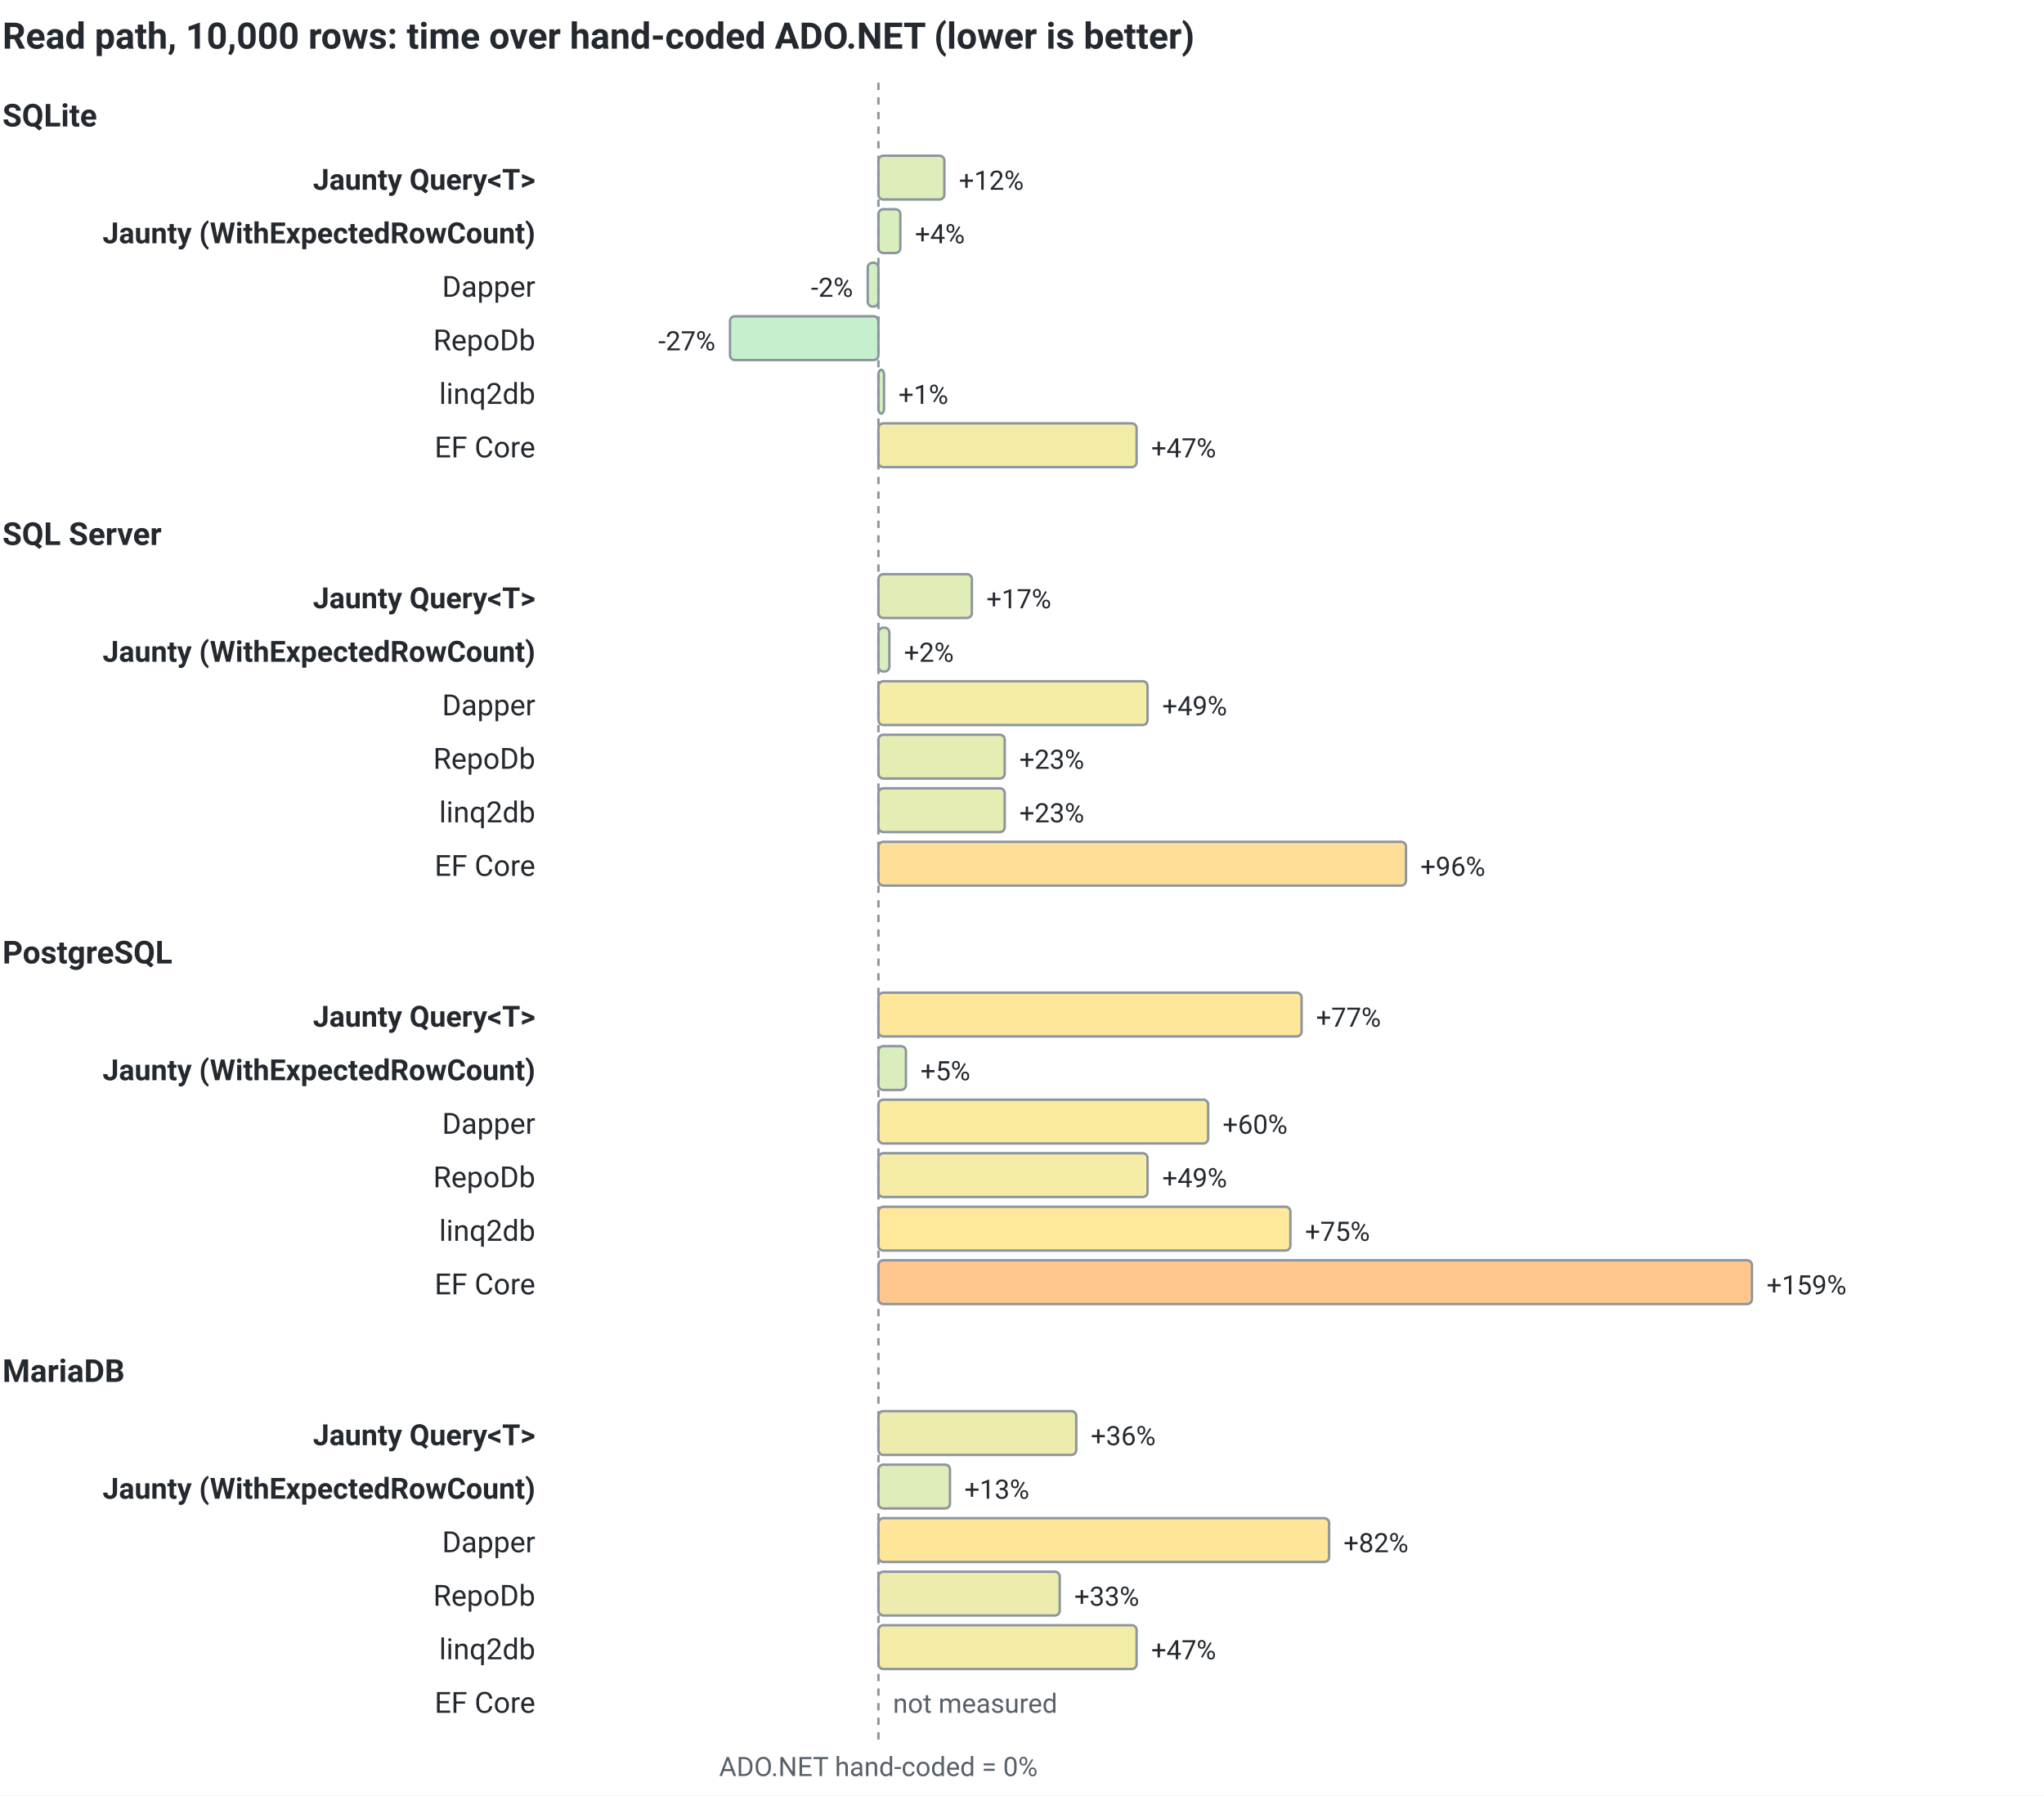
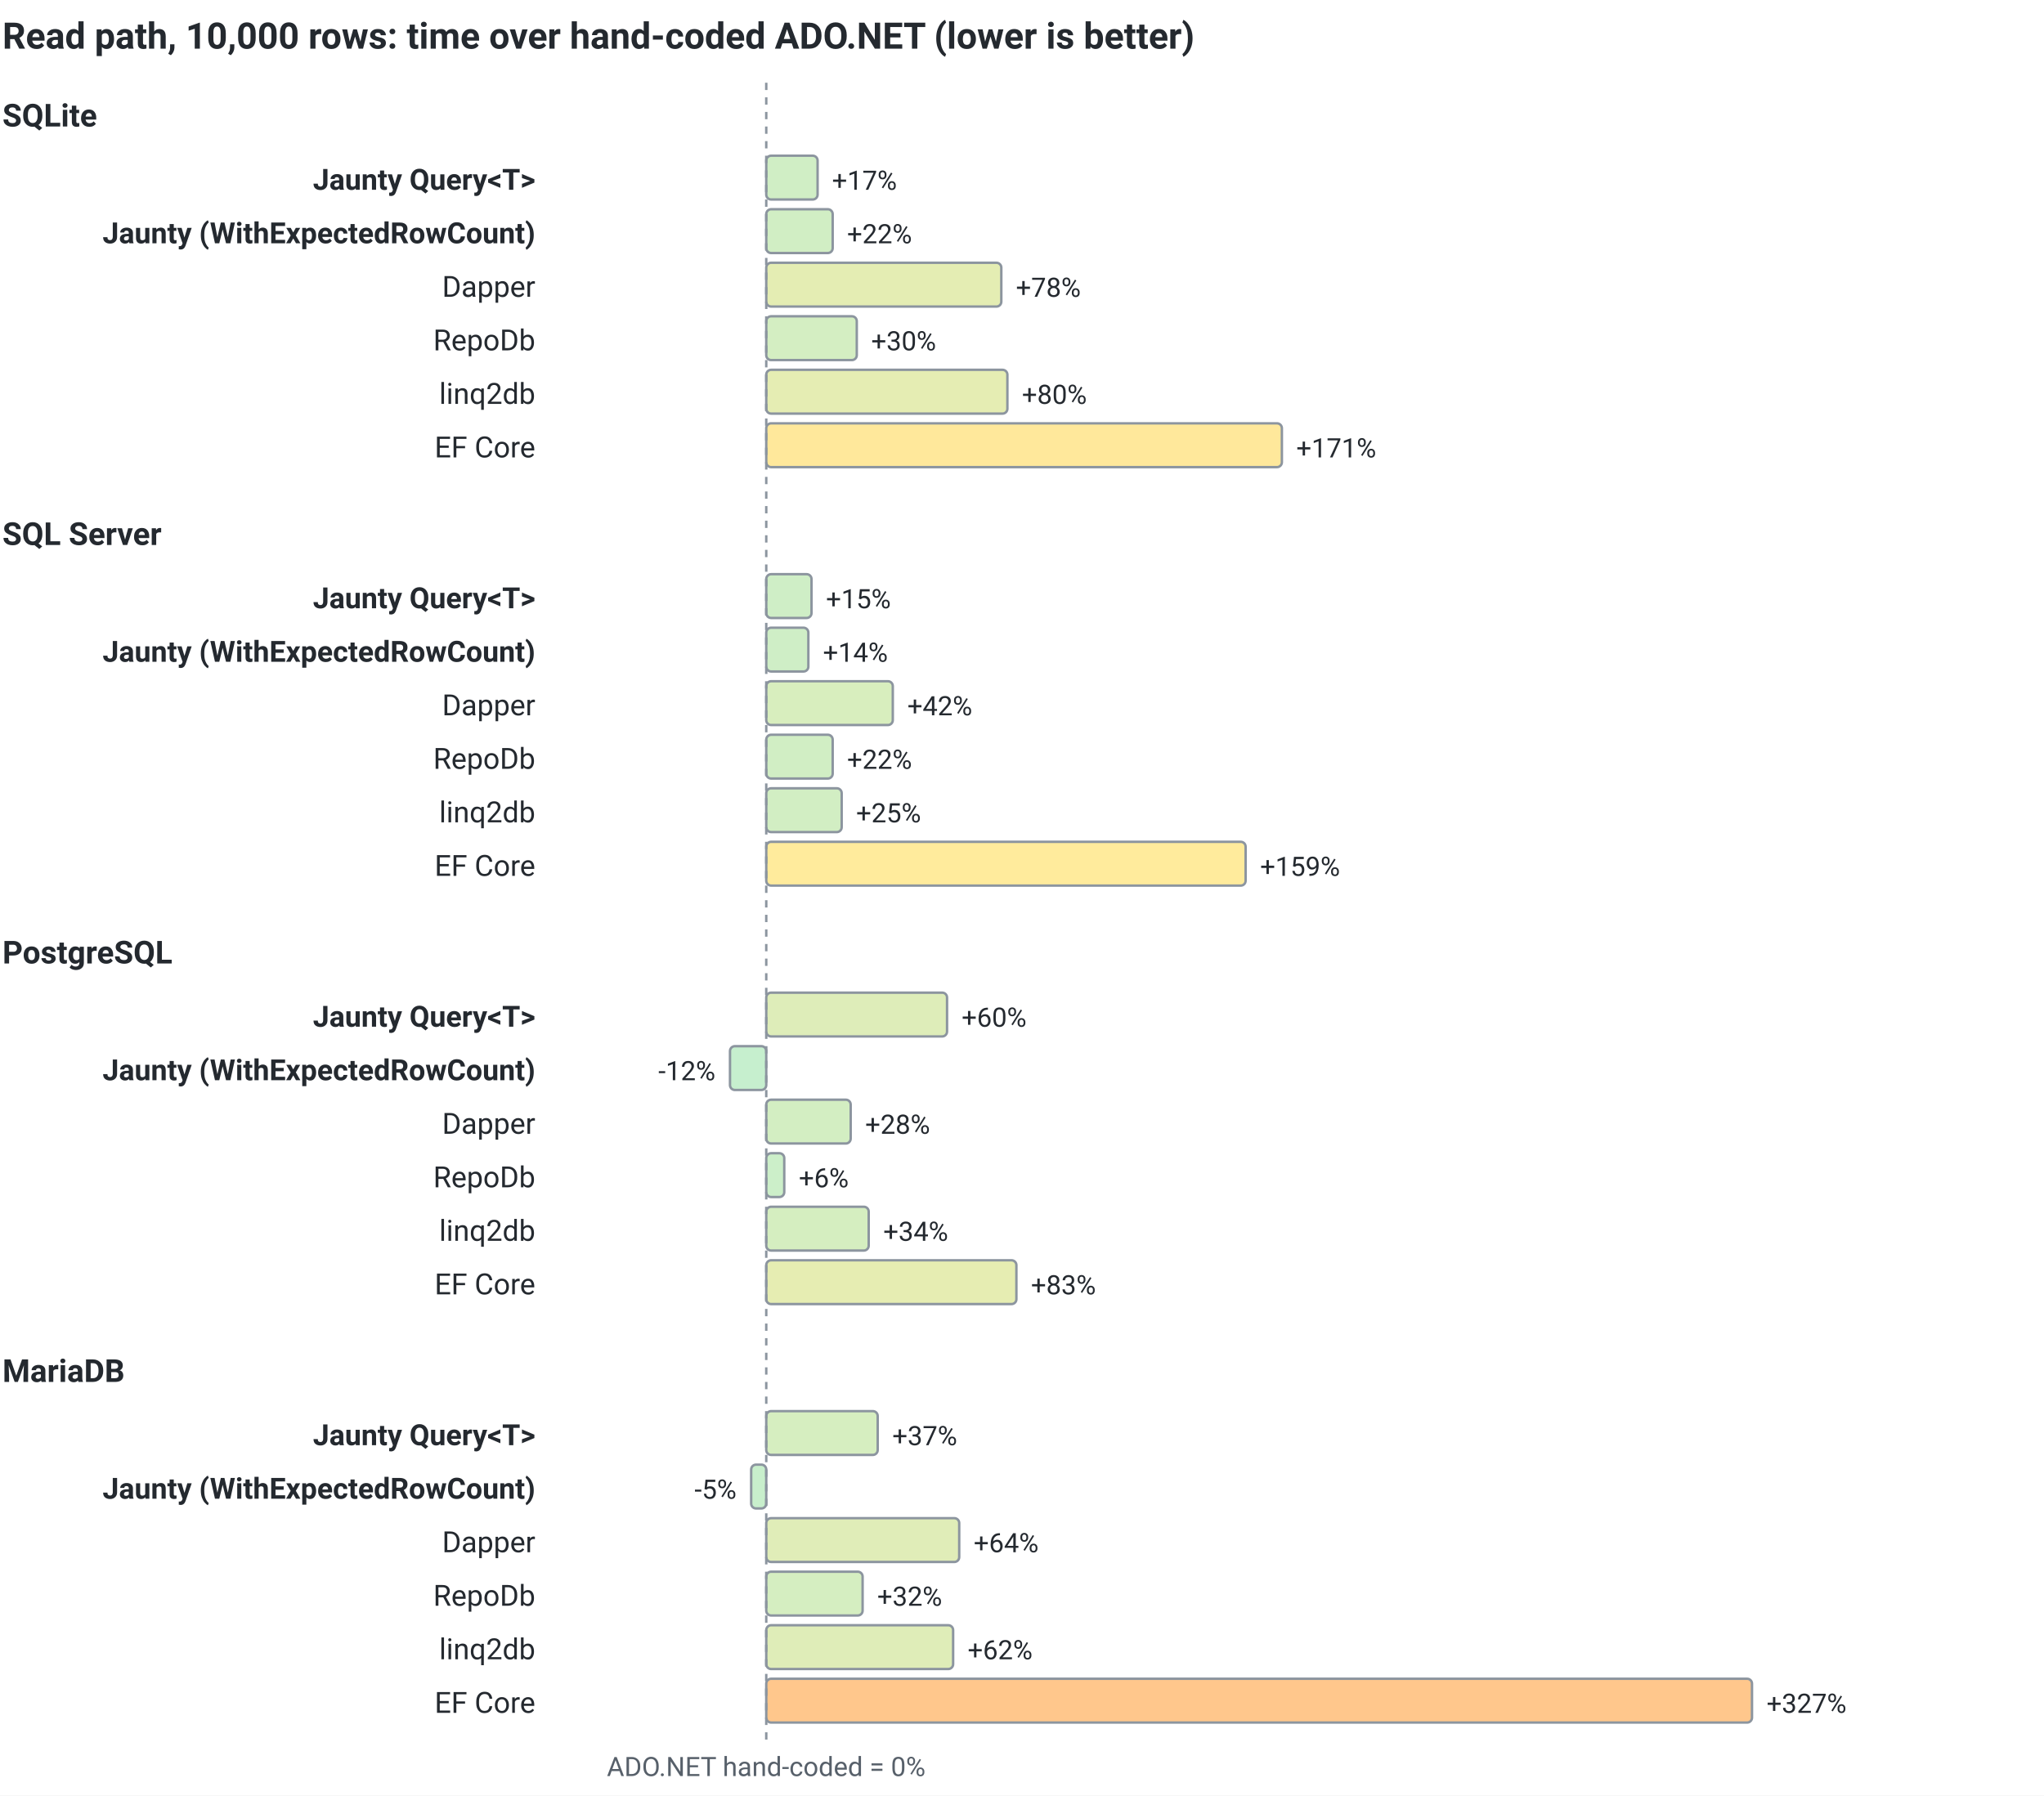
<svg xmlns="http://www.w3.org/2000/svg" width="840" height="738" viewBox="0 0 840 738" role="img" aria-label="Read path, 10,000 rows: time over hand-coded ADO.NET (lower is better)" font-family="-apple-system, 'Segoe UI', Roboto, Helvetica, Arial, sans-serif">
  <rect width="840" height="738" fill="#ffffff" />
  <text x="1" y="20" font-size="15" text-anchor="start" font-weight="bold" fill="#24292f">Read path, 10,000 rows: time over hand-coded ADO.NET (lower is better)</text>
  <text x="1" y="52" font-size="13" text-anchor="start" font-weight="bold" fill="#24292f">SQLite</text>
  <text x="220" y="78" font-size="12" text-anchor="end" font-weight="bold" fill="#24292f">Jaunty Query&lt;T&gt;</text>
-   <rect x="361.0" y="64" width="27.1" height="18" fill="#deedb9" stroke="#8c959f" rx="2" />
-   <text x="394.078" y="78" font-size="11" text-anchor="start" font-weight="normal" fill="#24292f">+12%</text>
+   <rect x="314.9" y="64" width="21.1" height="18" fill="#d0eec5" stroke="#8c959f" rx="2" />
+   <text x="341.929" y="78" font-size="11" text-anchor="start" font-weight="normal" fill="#24292f">+17%</text>
  <text x="220" y="100" font-size="12" text-anchor="end" font-weight="bold" fill="#24292f">Jaunty (WithExpectedRowCount)</text>
-   <rect x="361.0" y="86" width="9.0" height="18" fill="#d9eebd" stroke="#8c959f" rx="2" />
-   <text x="376.014" y="100" font-size="11" text-anchor="start" font-weight="normal" fill="#24292f">+4%</text>
+   <rect x="314.9" y="86" width="27.3" height="18" fill="#d1eec4" stroke="#8c959f" rx="2" />
+   <text x="348.124" y="100" font-size="11" text-anchor="start" font-weight="normal" fill="#24292f">+22%</text>
  <text x="220" y="122" font-size="12" text-anchor="end" font-weight="normal" fill="#24292f">Dapper</text>
-   <rect x="356.6" y="108" width="4.4" height="18" fill="#d5eec1" stroke="#8c959f" rx="2" />
-   <text x="350.554" y="122" font-size="11" text-anchor="end" font-weight="normal" fill="#24292f">-2%</text>
+   <rect x="314.9" y="108" width="96.6" height="18" fill="#e4edb3" stroke="#8c959f" rx="2" />
+   <text x="417.504" y="122" font-size="11" text-anchor="start" font-weight="normal" fill="#24292f">+78%</text>
  <text x="220" y="144" font-size="12" text-anchor="end" font-weight="normal" fill="#24292f">RepoDb</text>
-   <rect x="300.0" y="130" width="61.0" height="18" fill="#c6efce" stroke="#8c959f" rx="2" />
-   <text x="294.0" y="144" font-size="11" text-anchor="end" font-weight="normal" fill="#24292f">-27%</text>
+   <rect x="314.9" y="130" width="37.2" height="18" fill="#d4eec2" stroke="#8c959f" rx="2" />
+   <text x="358.035" y="144" font-size="11" text-anchor="start" font-weight="normal" fill="#24292f">+30%</text>
  <text x="220" y="166" font-size="12" text-anchor="end" font-weight="normal" fill="#24292f">linq2db</text>
-   <rect x="361.0" y="152" width="2.3" height="18" fill="#d7eebf" stroke="#8c959f" rx="2" />
-   <text x="369.24" y="166" font-size="11" text-anchor="start" font-weight="normal" fill="#24292f">+1%</text>
+   <rect x="314.9" y="152" width="99.1" height="18" fill="#e5edb3" stroke="#8c959f" rx="2" />
+   <text x="419.982" y="166" font-size="11" text-anchor="start" font-weight="normal" fill="#24292f">+80%</text>
  <text x="220" y="188" font-size="12" text-anchor="end" font-weight="normal" fill="#24292f">EF Core</text>
-   <rect x="361.0" y="174" width="106.1" height="18" fill="#f3eca6" stroke="#8c959f" rx="2" />
-   <text x="473.107" y="188" font-size="11" text-anchor="start" font-weight="normal" fill="#24292f">+47%</text>
+   <rect x="314.9" y="174" width="211.9" height="18" fill="#ffe89b" stroke="#8c959f" rx="2" />
+   <text x="532.726" y="188" font-size="11" text-anchor="start" font-weight="normal" fill="#24292f">+171%</text>
  <text x="1" y="224" font-size="13" text-anchor="start" font-weight="bold" fill="#24292f">SQL Server</text>
  <text x="220" y="250" font-size="12" text-anchor="end" font-weight="bold" fill="#24292f">Jaunty Query&lt;T&gt;</text>
-   <rect x="361.0" y="236" width="38.4" height="18" fill="#e1edb6" stroke="#8c959f" rx="2" />
-   <text x="405.367" y="250" font-size="11" text-anchor="start" font-weight="normal" fill="#24292f">+17%</text>
+   <rect x="314.9" y="236" width="18.6" height="18" fill="#cfeec6" stroke="#8c959f" rx="2" />
+   <text x="339.451" y="250" font-size="11" text-anchor="start" font-weight="normal" fill="#24292f">+15%</text>
  <text x="220" y="272" font-size="12" text-anchor="end" font-weight="bold" fill="#24292f">Jaunty (WithExpectedRowCount)</text>
-   <rect x="361.0" y="258" width="4.5" height="18" fill="#d8eebe" stroke="#8c959f" rx="2" />
-   <text x="371.498" y="272" font-size="11" text-anchor="start" font-weight="normal" fill="#24292f">+2%</text>
+   <rect x="314.9" y="258" width="17.3" height="18" fill="#cfeec6" stroke="#8c959f" rx="2" />
+   <text x="338.212" y="272" font-size="11" text-anchor="start" font-weight="normal" fill="#24292f">+14%</text>
  <text x="220" y="294" font-size="12" text-anchor="end" font-weight="normal" fill="#24292f">Dapper</text>
-   <rect x="361.0" y="280" width="110.6" height="18" fill="#f5eca5" stroke="#8c959f" rx="2" />
-   <text x="477.623" y="294" font-size="11" text-anchor="start" font-weight="normal" fill="#24292f">+49%</text>
+   <rect x="314.9" y="280" width="52.0" height="18" fill="#d8eebe" stroke="#8c959f" rx="2" />
+   <text x="372.903" y="294" font-size="11" text-anchor="start" font-weight="normal" fill="#24292f">+42%</text>
  <text x="220" y="316" font-size="12" text-anchor="end" font-weight="normal" fill="#24292f">RepoDb</text>
-   <rect x="361.0" y="302" width="51.9" height="18" fill="#e5edb3" stroke="#8c959f" rx="2" />
-   <text x="418.915" y="316" font-size="11" text-anchor="start" font-weight="normal" fill="#24292f">+23%</text>
+   <rect x="314.9" y="302" width="27.3" height="18" fill="#d1eec4" stroke="#8c959f" rx="2" />
+   <text x="348.124" y="316" font-size="11" text-anchor="start" font-weight="normal" fill="#24292f">+22%</text>
  <text x="220" y="338" font-size="12" text-anchor="end" font-weight="normal" fill="#24292f">linq2db</text>
-   <rect x="361.0" y="324" width="51.9" height="18" fill="#e5edb3" stroke="#8c959f" rx="2" />
-   <text x="418.915" y="338" font-size="11" text-anchor="start" font-weight="normal" fill="#24292f">+23%</text>
+   <rect x="314.9" y="324" width="31.0" height="18" fill="#d2eec3" stroke="#8c959f" rx="2" />
+   <text x="351.841" y="338" font-size="11" text-anchor="start" font-weight="normal" fill="#24292f">+25%</text>
  <text x="220" y="360" font-size="12" text-anchor="end" font-weight="normal" fill="#24292f">EF Core</text>
-   <rect x="361.0" y="346" width="216.8" height="18" fill="#ffdf97" stroke="#8c959f" rx="2" />
-   <text x="583.748" y="360" font-size="11" text-anchor="start" font-weight="normal" fill="#24292f">+96%</text>
+   <rect x="314.9" y="346" width="197.0" height="18" fill="#ffeb9c" stroke="#8c959f" rx="2" />
+   <text x="517.858" y="360" font-size="11" text-anchor="start" font-weight="normal" fill="#24292f">+159%</text>
  <text x="1" y="396" font-size="13" text-anchor="start" font-weight="bold" fill="#24292f">PostgreSQL</text>
  <text x="220" y="422" font-size="12" text-anchor="end" font-weight="bold" fill="#24292f">Jaunty Query&lt;T&gt;</text>
-   <rect x="361.0" y="408" width="173.9" height="18" fill="#ffe79a" stroke="#8c959f" rx="2" />
-   <text x="540.846" y="422" font-size="11" text-anchor="start" font-weight="normal" fill="#24292f">+77%</text>
+   <rect x="314.9" y="408" width="74.3" height="18" fill="#deedb9" stroke="#8c959f" rx="2" />
+   <text x="395.204" y="422" font-size="11" text-anchor="start" font-weight="normal" fill="#24292f">+60%</text>
  <text x="220" y="444" font-size="12" text-anchor="end" font-weight="bold" fill="#24292f">Jaunty (WithExpectedRowCount)</text>
-   <rect x="361.0" y="430" width="11.3" height="18" fill="#daeebd" stroke="#8c959f" rx="2" />
-   <text x="378.272" y="444" font-size="11" text-anchor="start" font-weight="normal" fill="#24292f">+5%</text>
+   <rect x="300.0" y="430" width="14.9" height="18" fill="#c6efce" stroke="#8c959f" rx="2" />
+   <text x="294.0" y="444" font-size="11" text-anchor="end" font-weight="normal" fill="#24292f">-12%</text>
  <text x="220" y="466" font-size="12" text-anchor="end" font-weight="normal" fill="#24292f">Dapper</text>
-   <rect x="361.0" y="452" width="135.5" height="18" fill="#fbeb9f" stroke="#8c959f" rx="2" />
-   <text x="502.46" y="466" font-size="11" text-anchor="start" font-weight="normal" fill="#24292f">+60%</text>
+   <rect x="314.9" y="452" width="34.7" height="18" fill="#d3eec2" stroke="#8c959f" rx="2" />
+   <text x="355.558" y="466" font-size="11" text-anchor="start" font-weight="normal" fill="#24292f">+28%</text>
  <text x="220" y="488" font-size="12" text-anchor="end" font-weight="normal" fill="#24292f">RepoDb</text>
-   <rect x="361.0" y="474" width="110.6" height="18" fill="#f5eca5" stroke="#8c959f" rx="2" />
-   <text x="477.623" y="488" font-size="11" text-anchor="start" font-weight="normal" fill="#24292f">+49%</text>
+   <rect x="314.9" y="474" width="7.4" height="18" fill="#ccefc9" stroke="#8c959f" rx="2" />
+   <text x="328.301" y="488" font-size="11" text-anchor="start" font-weight="normal" fill="#24292f">+6%</text>
  <text x="220" y="510" font-size="12" text-anchor="end" font-weight="normal" fill="#24292f">linq2db</text>
-   <rect x="361.0" y="496" width="169.3" height="18" fill="#ffe89a" stroke="#8c959f" rx="2" />
-   <text x="536.33" y="510" font-size="11" text-anchor="start" font-weight="normal" fill="#24292f">+75%</text>
+   <rect x="314.9" y="496" width="42.1" height="18" fill="#d5eec0" stroke="#8c959f" rx="2" />
+   <text x="362.991" y="510" font-size="11" text-anchor="start" font-weight="normal" fill="#24292f">+34%</text>
  <text x="220" y="532" font-size="12" text-anchor="end" font-weight="normal" fill="#24292f">EF Core</text>
-   <rect x="361.0" y="518" width="359.0" height="18" fill="#ffc78c" stroke="#8c959f" rx="2" />
-   <text x="726.0" y="532" font-size="11" text-anchor="start" font-weight="normal" fill="#24292f">+159%</text>
+   <rect x="314.9" y="518" width="102.8" height="18" fill="#e6edb2" stroke="#8c959f" rx="2" />
+   <text x="423.699" y="532" font-size="11" text-anchor="start" font-weight="normal" fill="#24292f">+83%</text>
  <text x="1" y="568" font-size="13" text-anchor="start" font-weight="bold" fill="#24292f">MariaDB</text>
  <text x="220" y="594" font-size="12" text-anchor="end" font-weight="bold" fill="#24292f">Jaunty Query&lt;T&gt;</text>
-   <rect x="361.0" y="580" width="81.3" height="18" fill="#edecac" stroke="#8c959f" rx="2" />
-   <text x="448.269" y="594" font-size="11" text-anchor="start" font-weight="normal" fill="#24292f">+36%</text>
+   <rect x="314.9" y="580" width="45.8" height="18" fill="#d6eec0" stroke="#8c959f" rx="2" />
+   <text x="366.708" y="594" font-size="11" text-anchor="start" font-weight="normal" fill="#24292f">+37%</text>
  <text x="220" y="616" font-size="12" text-anchor="end" font-weight="bold" fill="#24292f">Jaunty (WithExpectedRowCount)</text>
-   <rect x="361.0" y="602" width="29.4" height="18" fill="#dfedb8" stroke="#8c959f" rx="2" />
-   <text x="396.336" y="616" font-size="11" text-anchor="start" font-weight="normal" fill="#24292f">+13%</text>
+   <rect x="308.7" y="602" width="6.2" height="18" fill="#c8efcc" stroke="#8c959f" rx="2" />
+   <text x="302.673" y="616" font-size="11" text-anchor="end" font-weight="normal" fill="#24292f">-5%</text>
  <text x="220" y="638" font-size="12" text-anchor="end" font-weight="normal" fill="#24292f">Dapper</text>
-   <rect x="361.0" y="624" width="185.2" height="18" fill="#ffe599" stroke="#8c959f" rx="2" />
-   <text x="552.136" y="638" font-size="11" text-anchor="start" font-weight="normal" fill="#24292f">+82%</text>
+   <rect x="314.9" y="624" width="79.3" height="18" fill="#e0edb8" stroke="#8c959f" rx="2" />
+   <text x="400.159" y="638" font-size="11" text-anchor="start" font-weight="normal" fill="#24292f">+64%</text>
  <text x="220" y="660" font-size="12" text-anchor="end" font-weight="normal" fill="#24292f">RepoDb</text>
-   <rect x="361.0" y="646" width="74.5" height="18" fill="#ebecae" stroke="#8c959f" rx="2" />
-   <text x="441.495" y="660" font-size="11" text-anchor="start" font-weight="normal" fill="#24292f">+33%</text>
+   <rect x="314.9" y="646" width="39.6" height="18" fill="#d5eec1" stroke="#8c959f" rx="2" />
+   <text x="360.513" y="660" font-size="11" text-anchor="start" font-weight="normal" fill="#24292f">+32%</text>
  <text x="220" y="682" font-size="12" text-anchor="end" font-weight="normal" fill="#24292f">linq2db</text>
-   <rect x="361.0" y="668" width="106.1" height="18" fill="#f3eca6" stroke="#8c959f" rx="2" />
-   <text x="473.107" y="682" font-size="11" text-anchor="start" font-weight="normal" fill="#24292f">+47%</text>
+   <rect x="314.9" y="668" width="76.8" height="18" fill="#dfedb8" stroke="#8c959f" rx="2" />
+   <text x="397.681" y="682" font-size="11" text-anchor="start" font-weight="normal" fill="#24292f">+62%</text>
  <text x="220" y="704" font-size="12" text-anchor="end" font-weight="normal" fill="#24292f">EF Core</text>
-   <text x="366.982" y="704" font-size="11" text-anchor="start" font-weight="normal" fill="#57606a">not measured</text>
-   <line x1="361.0" y1="34" x2="361.0" y2="716" stroke="#8c959f" stroke-dasharray="3 3" />
-   <text x="360.982" y="730" font-size="11" text-anchor="middle" font-weight="normal" fill="#57606a">ADO.NET hand-coded = 0%</text>
+   <rect x="314.9" y="690" width="405.1" height="18" fill="#ffc78c" stroke="#8c959f" rx="2" />
+   <text x="726.0" y="704" font-size="11" text-anchor="start" font-weight="normal" fill="#24292f">+327%</text>
+   <line x1="314.9" y1="34" x2="314.9" y2="716" stroke="#8c959f" stroke-dasharray="3 3" />
+   <text x="314.867" y="730" font-size="11" text-anchor="middle" font-weight="normal" fill="#57606a">ADO.NET hand-coded = 0%</text>
</svg>
